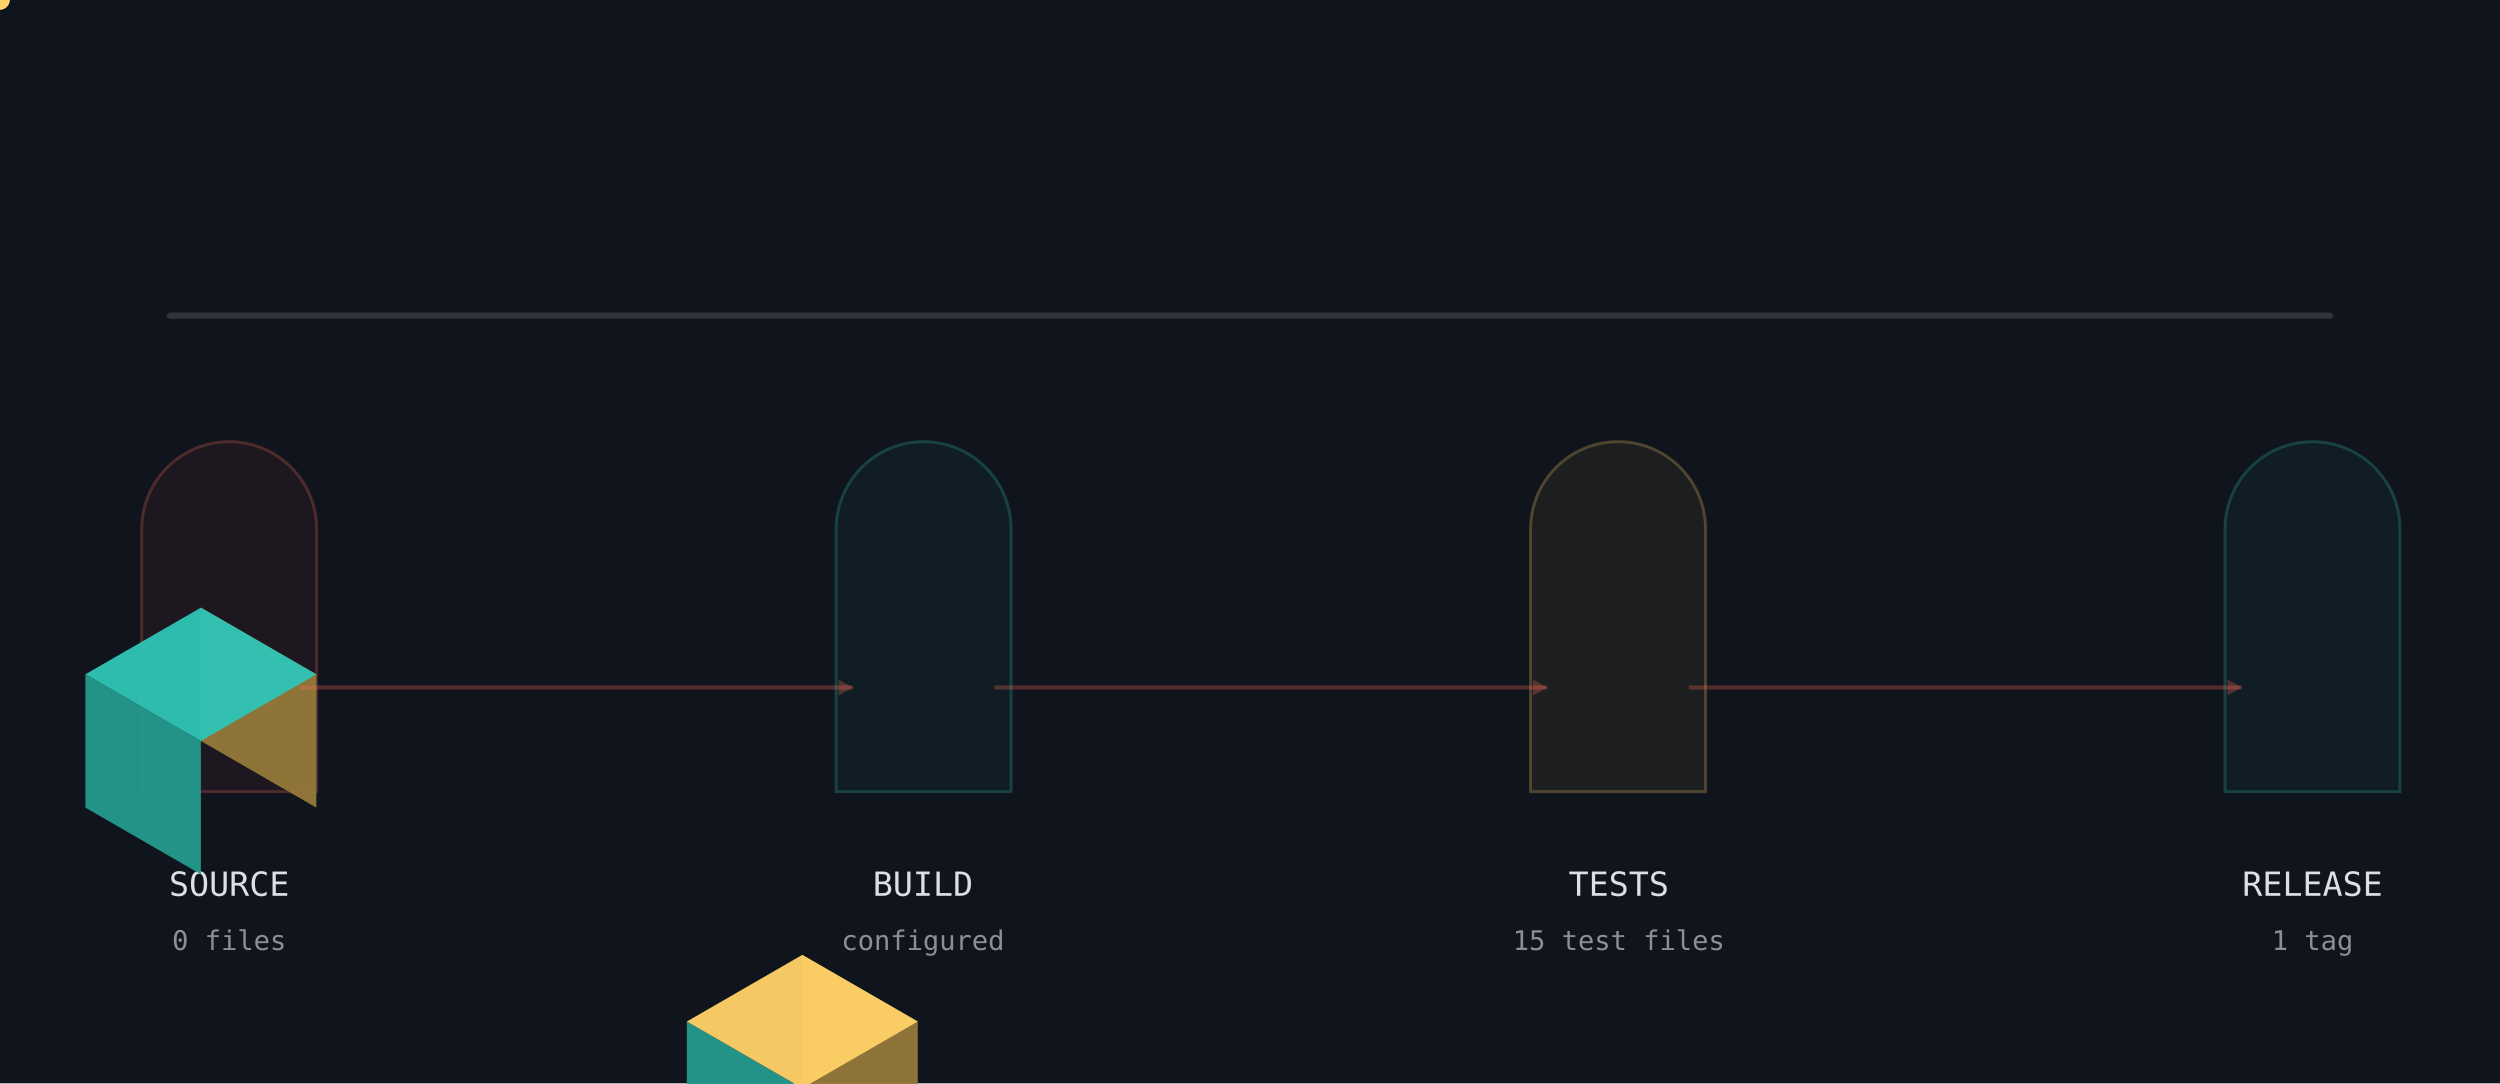
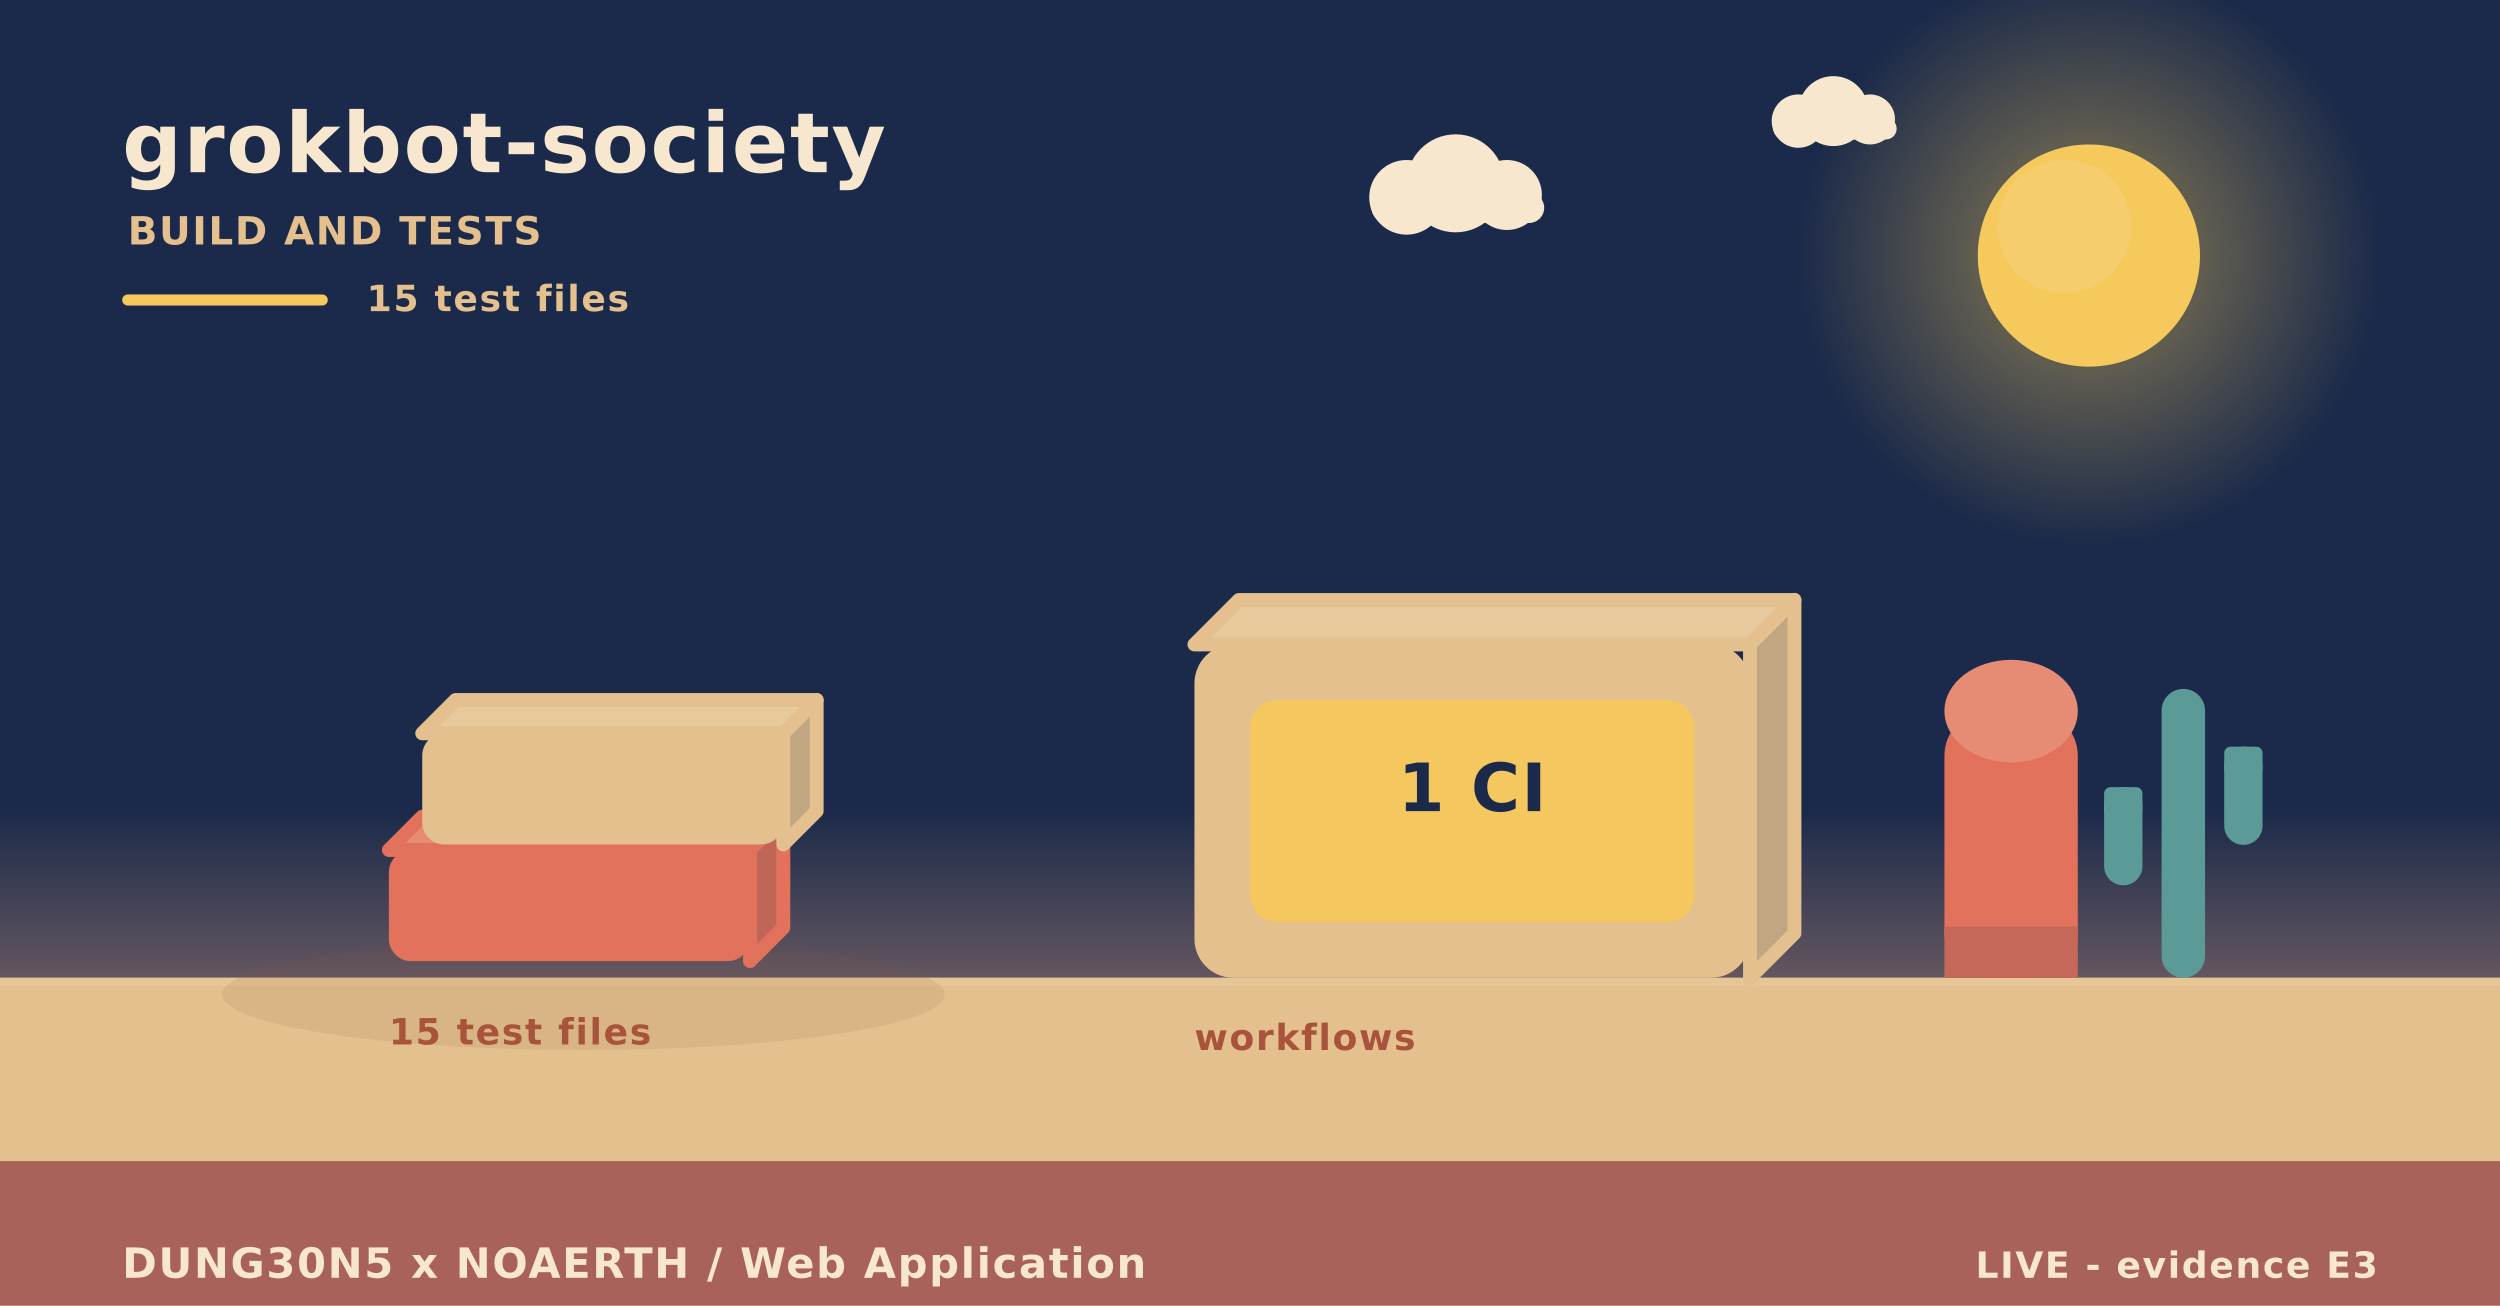
- <svg xmlns="http://www.w3.org/2000/svg" viewBox="0 0 1200 520" width="1200" height="520" role="img" aria-label="grokbot-society build evidence">
-   <rect width="1200" height="520" fill="#10141c" />
-   <defs>
-     <linearGradient id="gb" x1="0" y1="0" x2="1" y2="1">
-       <stop offset="0%" stop-color="#ff6b5a" />
-       <stop offset="100%" stop-color="#2ec4b6" />
-     </linearGradient>
-   </defs>
-   <rect x="80.00" y="150.00" width="1040.00" height="3.00" rx="2.00" fill="rgba(242,245,249,0.140)" opacity="1.00" />
-   <path d="M68.00,380.00 L68.00,254.00 A42.00,42.00 0 0 1 152.00,254.00 L152.00,380.00 Z" fill="rgba(255,107,90,0.100)" opacity="0.55" stroke="rgba(255,107,90,0.450)" stroke-width="1.4" />
-   <polygon points="-192.26,189.00 -136.83,221.00 -136.83,157.00 -192.26,125.00" fill="#94793b" opacity="0.95" />
-   <polygon points="-247.68,221.00 -192.26,253.00 -192.26,189.00 -247.68,157.00" fill="#24998e" opacity="0.95" />
-   <polygon points="-192.26,125.00 -136.83,157.00 -192.26,189.00 -247.68,157.00" fill="#ff6b5a" opacity="0.95" />
-   <text x="110" y="430" font-family="ui-monospace,Menlo,monospace" font-size="16" fill="rgba(242,245,249,0.900)" text-anchor="middle">SOURCE</text>
-   <text x="110" y="456" font-family="ui-monospace,Menlo,monospace" font-size="13" fill="rgba(242,245,249,0.550)" text-anchor="middle">0 files</text>
-   <path d="M401.33,380.00 L401.33,254.00 A42.00,42.00 0 0 1 485.33,254.00 L485.33,380.00 Z" fill="rgba(46,196,182,0.100)" opacity="0.55" stroke="rgba(46,196,182,0.450)" stroke-width="1.4" />
-   <polygon points="96.42,355.67 151.84,387.67 151.84,323.67 96.42,291.67" fill="#94793b" opacity="0.95" />
-   <polygon points="40.99,387.67 96.42,419.67 96.42,355.67 40.99,323.67" fill="#24998e" opacity="0.95" />
-   <polygon points="96.42,291.67 151.84,323.67 96.42,355.67 40.99,323.67" fill="#2ec4b6" opacity="0.95" />
-   <text x="443" y="430" font-family="ui-monospace,Menlo,monospace" font-size="16" fill="rgba(242,245,249,0.900)" text-anchor="middle">BUILD</text>
-   <text x="443" y="456" font-family="ui-monospace,Menlo,monospace" font-size="13" fill="rgba(242,245,249,0.550)" text-anchor="middle">configured</text>
-   <line x1="144.00" y1="330.00" x2="409.33" y2="330.00" stroke="rgba(255,107,90,0.500)" stroke-width="2.00" opacity="0.55" />
-   <polygon points="409.33,330.00 402.53,326.20 402.53,333.80" fill="rgba(255,107,90,0.500)" opacity="0.55" />
-   <g opacity="0.9">
-     <circle cx="0.00" cy="0.00" r="4.60" fill="#ffd166" opacity="1.00" />
-     <animateTransform attributeName="transform" type="translate" values="144.00,330.00 409.33,330.00" dur="5.067s" begin="0.0s" repeatCount="indefinite" />
-     <animateTransform attributeName="transform" type="translate" values="409.33,330.00 144.00,330.00" dur="5.067s" begin="2.533s" repeatCount="indefinite" />
+ <svg xmlns="http://www.w3.org/2000/svg" width="900" height="470" viewBox="0 0 900 470" role="img" aria-label="grokbot-society - how it is verified">
+   <linearGradient id="skyb" x1="0" y1="0" x2="0" y2="1">
+     <stop offset="0" stop-color="#1b2a4a" />
+     <stop offset="0.62" stop-color="#1b2a4a" />
+     <stop offset="1" stop-color="#f3ad8a" />
+   </linearGradient>
+   <rect width="900" height="470" fill="url(#skyb)" />
+   <radialGradient id="sunb">
+     <stop offset="0.35" stop-color="#f5c95c" stop-opacity="0.34" />
+     <stop offset="1" stop-color="#f5c95c" stop-opacity="0" />
+   </radialGradient>
+   <circle cx="752" cy="92" r="104" fill="url(#sunb)" />
+   <circle cx="752" cy="92" r="40" fill="#f5c95c" />
+   <circle cx="743.2" cy="81.6" r="24" fill="#f5d27e" opacity="0.5" />
+   <g>
+     <circle cx="524" cy="66" r="17.64" fill="#f6e7ce" />
+     <circle cx="506.36" cy="71.04" r="13.44" fill="#f6e7ce" />
+     <circle cx="542.48" cy="70.2" r="12.6" fill="#f6e7ce" />
+     <rect x="493.76" y="69.36" width="62.16" height="10.92" rx="5.46" fill="#f6e7ce" />
+     <animateTransform attributeName="transform" type="translate" values="0 0;24 0;0 0" dur="36s" begin="0s" repeatCount="indefinite" />
  </g>
-   <path d="M734.67,380.00 L734.67,254.00 A42.00,42.00 0 0 1 818.67,254.00 L818.67,380.00 Z" fill="rgba(255,209,102,0.100)" opacity="0.55" stroke="rgba(255,209,102,0.450)" stroke-width="1.4" />
-   <polygon points="385.09,522.33 440.52,554.33 440.52,490.33 385.09,458.33" fill="#94793b" opacity="0.95" />
-   <polygon points="329.67,554.33 385.09,586.33 385.09,522.33 329.67,490.33" fill="#24998e" opacity="0.95" />
-   <polygon points="385.09,458.33 440.52,490.33 385.09,522.33 329.67,490.33" fill="#ffd166" opacity="0.95" />
-   <text x="777" y="430" font-family="ui-monospace,Menlo,monospace" font-size="16" fill="rgba(242,245,249,0.900)" text-anchor="middle">TESTS</text>
-   <text x="777" y="456" font-family="ui-monospace,Menlo,monospace" font-size="13" fill="rgba(242,245,249,0.550)" text-anchor="middle">15 test files</text>
-   <line x1="477.33" y1="330.00" x2="742.67" y2="330.00" stroke="rgba(255,107,90,0.500)" stroke-width="2.00" opacity="0.55" />
-   <polygon points="742.67,330.00 735.87,326.20 735.87,333.80" fill="rgba(255,107,90,0.500)" opacity="0.55" />
-   <g opacity="0.9">
-     <circle cx="0.00" cy="0.00" r="4.60" fill="#ffd166" opacity="1.00" />
-     <animateTransform attributeName="transform" type="translate" values="477.33,330.00 742.67,330.00" dur="5.067s" begin="0.4s" repeatCount="indefinite" />
-     <animateTransform attributeName="transform" type="translate" values="742.67,330.00 477.33,330.00" dur="5.067s" begin="2.933s" repeatCount="indefinite" />
+   <g>
+     <circle cx="660" cy="40" r="12.6" fill="#f6e7ce" />
+     <circle cx="647.4" cy="43.6" r="9.6" fill="#f6e7ce" />
+     <circle cx="673.2" cy="43" r="9" fill="#f6e7ce" />
+     <rect x="638.4" y="42.4" width="44.4" height="7.8" rx="3.9" fill="#f6e7ce" />
+     <animateTransform attributeName="transform" type="translate" values="0 0;-18 0;0 0" dur="46s" begin="3s" repeatCount="indefinite" />
  </g>
-   <path d="M1068.00,380.00 L1068.00,254.00 A42.00,42.00 0 0 1 1152.00,254.00 L1152.00,380.00 Z" fill="rgba(46,196,182,0.100)" opacity="0.55" stroke="rgba(46,196,182,0.450)" stroke-width="1.4" />
-   <polygon points="673.77,689.00 729.19,721.00 729.19,657.00 673.77,625.00" fill="#94793b" opacity="0.95" />
-   <polygon points="618.34,721.00 673.77,753.00 673.77,689.00 618.34,657.00" fill="#24998e" opacity="0.95" />
-   <polygon points="673.77,625.00 729.19,657.00 673.77,689.00 618.34,657.00" fill="#2ec4b6" opacity="0.95" />
-   <text x="1110" y="430" font-family="ui-monospace,Menlo,monospace" font-size="16" fill="rgba(242,245,249,0.900)" text-anchor="middle">RELEASE</text>
-   <text x="1110" y="456" font-family="ui-monospace,Menlo,monospace" font-size="13" fill="rgba(242,245,249,0.550)" text-anchor="middle">1 tag</text>
-   <line x1="810.67" y1="330.00" x2="1076.00" y2="330.00" stroke="rgba(255,107,90,0.500)" stroke-width="2.00" opacity="0.55" />
-   <polygon points="1076.00,330.00 1069.20,326.20 1069.20,333.80" fill="rgba(255,107,90,0.500)" opacity="0.55" />
-   <g opacity="0.9">
-     <circle cx="0.00" cy="0.00" r="4.60" fill="#ffd166" opacity="1.00" />
-     <animateTransform attributeName="transform" type="translate" values="810.67,330.00 1076.00,330.00" dur="5.067s" begin="0.8s" repeatCount="indefinite" />
-     <animateTransform attributeName="transform" type="translate" values="1076.00,330.00 810.67,330.00" dur="5.067s" begin="3.333s" repeatCount="indefinite" />
+   <rect x="0" y="352" width="900" height="118" fill="#e3c08d" />
+   <rect x="0" y="352" width="900" height="3" fill="#e6c596" />
+   <text x="44" y="62" font-family="Verdana,DejaVu Sans,sans-serif" font-size="30" font-weight="700" letter-spacing="0.6" fill="#f6e7ce" text-anchor="start">grokbot-society</text>
+   <text x="46" y="88" font-family="Verdana,DejaVu Sans,sans-serif" font-size="14" font-weight="700" letter-spacing="0.6" fill="#e3c08d" text-anchor="start">BUILD AND TESTS</text>
+   <rect x="44" y="106" width="74" height="4" rx="2" fill="#f5c95c" />
+   <text x="132" y="112" font-family="Verdana,DejaVu Sans,sans-serif" font-size="13" font-weight="700" letter-spacing="0.6" fill="#e3c08d" text-anchor="start">15 test files</text>
+   <ellipse cx="210" cy="358" rx="130" ry="20" fill="rgba(138,90,68,0.11)" />
+   <g>
+     <path d="M140,306 L270,306 L282,294 L152,294 Z" fill="#e68c74" stroke="#e2725b" stroke-width="5" stroke-linejoin="round" />
+     <path d="M270,306 L282,294 L282,334 L270,346 Z" fill="#c06658" stroke="#e2725b" stroke-width="5" stroke-linejoin="round" />
+     <rect x="140" y="306" width="130" height="40" rx="8" fill="#e2725b" />
+     <animateTransform attributeName="transform" type="translate" values="0 10;0 0" dur="0.8s" begin="0.5s" fill="freeze" />
  </g>
+   <g>
+     <path d="M152,264 L282,264 L294,252 L164,252 Z" fill="#e7c99b" stroke="#e3c08d" stroke-width="5" stroke-linejoin="round" />
+     <path d="M282,264 L294,252 L294,292 L282,304 Z" fill="#c1a682" stroke="#e3c08d" stroke-width="5" stroke-linejoin="round" />
+     <rect x="152" y="264" width="130" height="40" rx="8" fill="#e3c08d" />
+     <animateTransform attributeName="transform" type="translate" values="0 10;0 0" dur="0.8s" begin="0.34s" fill="freeze" />
+   </g>
+   <text x="140" y="376" font-family="Verdana,DejaVu Sans,sans-serif" font-size="13" font-weight="700" letter-spacing="0.6" fill="#a8543c" text-anchor="start">15 test files</text>
+   <path d="M430,232 L630,232 L646,216 L446,216 Z" fill="#e7c99b" stroke="#e3c08d" stroke-width="5" stroke-linejoin="round" />
+   <path d="M630,232 L646,216 L646,336 L630,352 Z" fill="#c1a682" stroke="#e3c08d" stroke-width="5" stroke-linejoin="round" />
+   <rect x="430" y="232" width="200" height="120" rx="14" fill="#e3c08d" />
+   <rect x="450" y="252" width="160" height="80" rx="10" fill="#f5c95c" opacity="0.94" />
+   <text x="530" y="292" font-family="Verdana,DejaVu Sans,sans-serif" font-size="24" font-weight="700" letter-spacing="0.6" fill="#1b2a4a" text-anchor="middle">1 CI</text>
+   <g>
+     <text x="430" y="378" font-family="Verdana,DejaVu Sans,sans-serif" font-size="13" font-weight="700" letter-spacing="0.6" fill="#a8543c" text-anchor="start">workflows</text>
+     <animate attributeName="opacity" values="0.55;1;0.55" dur="4.6s" begin="0s" repeatCount="indefinite" />
+   </g>
+   <rect x="700" y="256" width="48" height="96" rx="16" fill="#e2725b" />
+   <ellipse cx="724" cy="256" rx="24" ry="18.46" fill="#e68c74" />
+   <rect x="700" y="333.54" width="48" height="18.46" fill="#c66859" />
+   <rect x="778.18" y="248" width="15.64" height="104" rx="7.82" fill="#5b9a97" />
+   <rect x="757.48" y="283.36" width="13.8" height="35.36" rx="6.9" fill="#5b9a97" />
+   <rect x="757.48" y="283.36" width="13.8" height="10.4" rx="2.3" fill="#5b9a97" />
+   <rect x="800.72" y="268.8" width="13.8" height="35.36" rx="6.9" fill="#5b9a97" />
+   <rect x="800.72" y="268.8" width="13.8" height="10.4" rx="2.3" fill="#5b9a97" />
+   <rect x="0" y="418" width="900" height="52" rx="0" fill="#a65c56" opacity="0.94" />
+   <text x="44" y="460" font-family="Verdana,DejaVu Sans,sans-serif" font-size="15" font-weight="700" letter-spacing="0.6" fill="#f6e7ce" text-anchor="start">DUNG30N5 x NOAERTH  /  Web Application</text>
+   <text x="856" y="460" font-family="Verdana,DejaVu Sans,sans-serif" font-size="13" font-weight="700" letter-spacing="0.6" fill="#f6e7ce" text-anchor="end">LIVE  -  evidence E3</text>
</svg>
